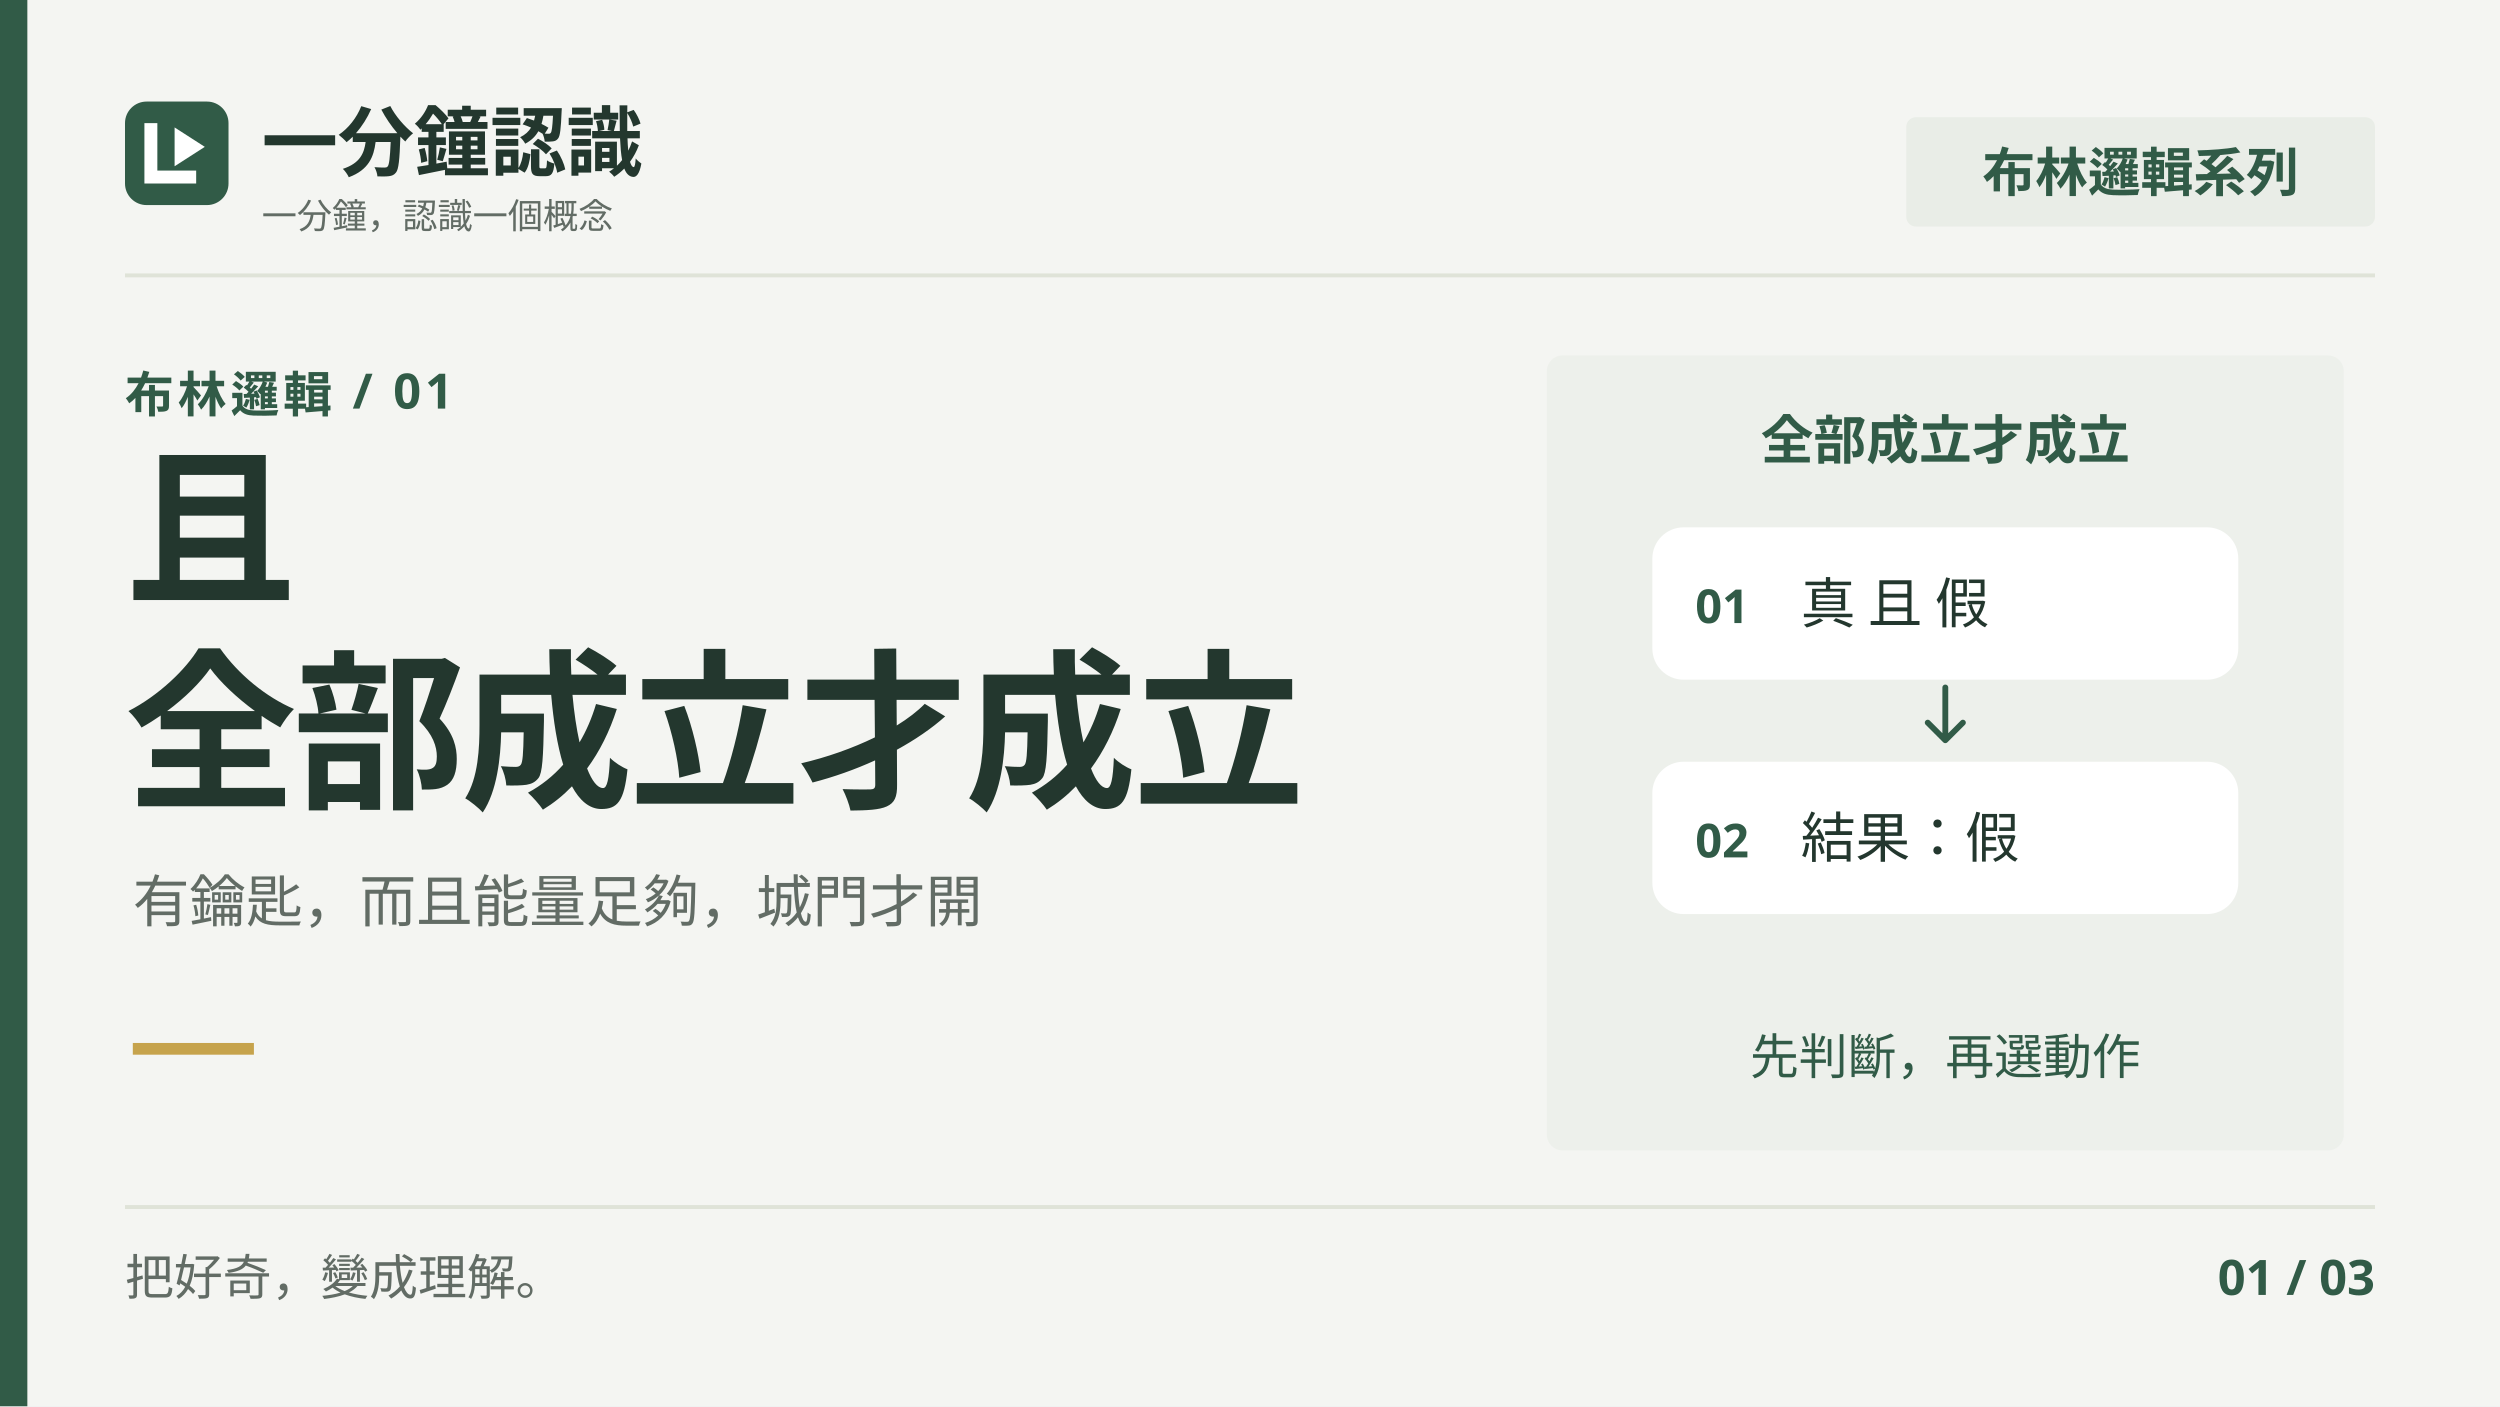
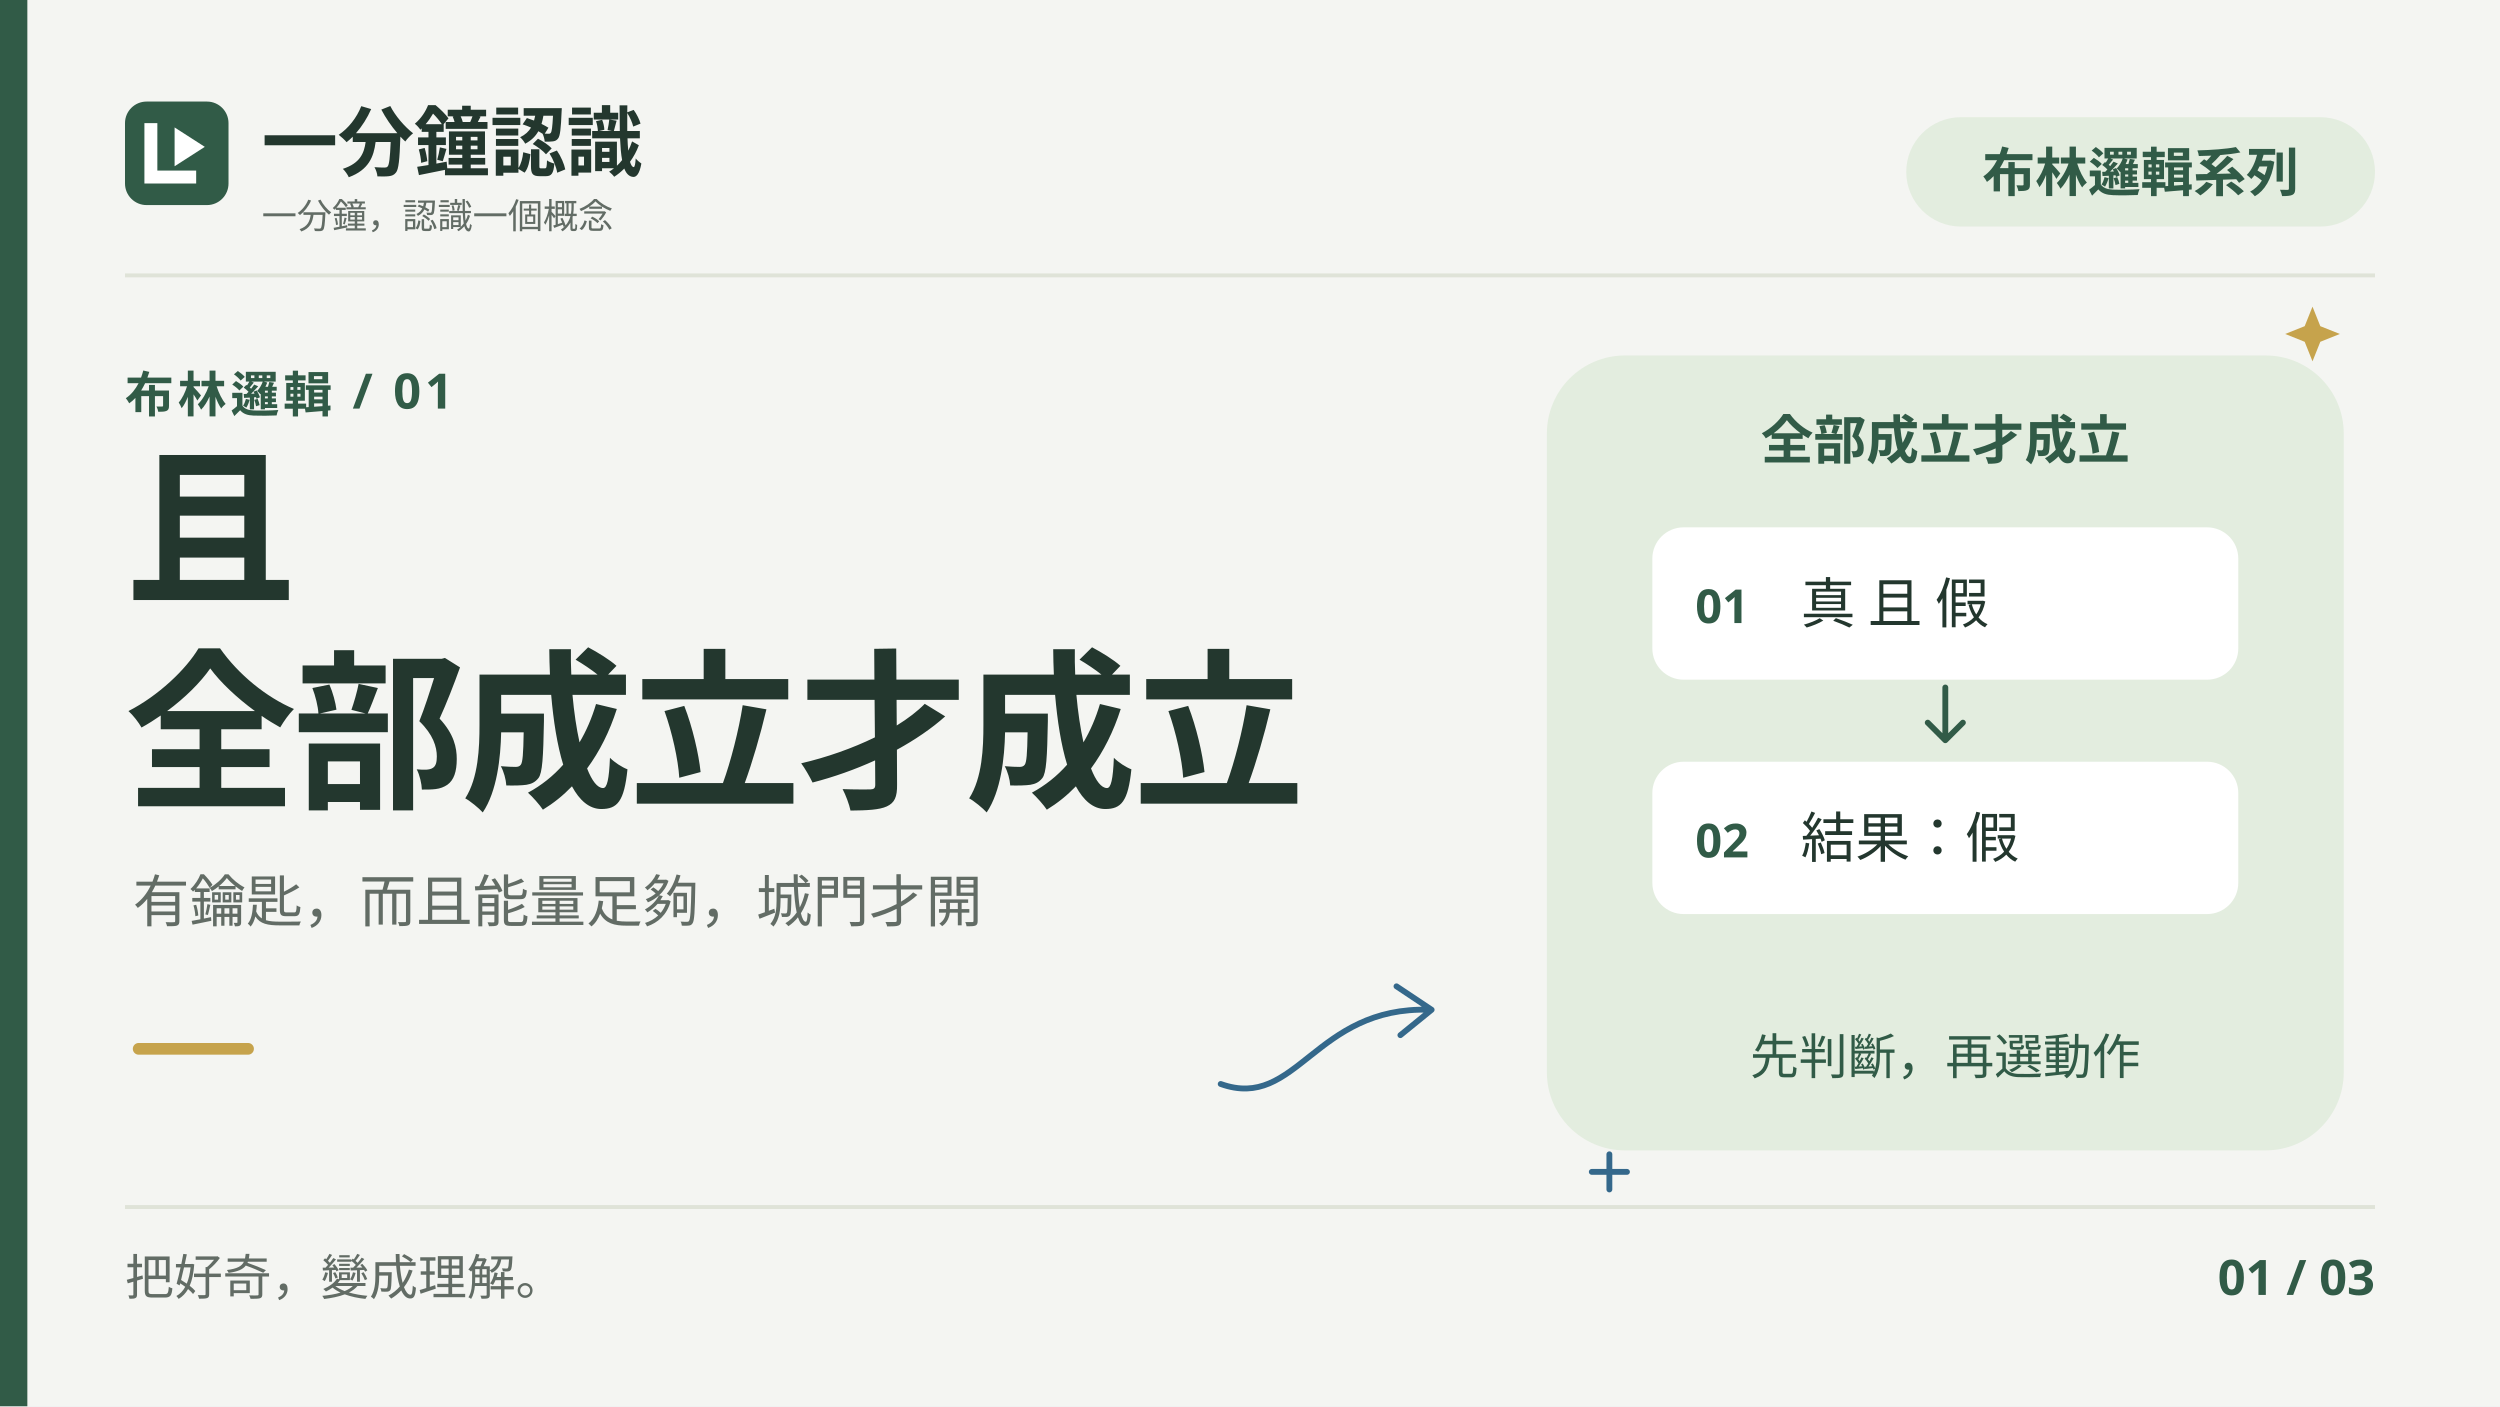
<svg xmlns="http://www.w3.org/2000/svg" width="1280" height="720" viewBox="0 0 1280 720" role="img" aria-labelledby="title desc">
  <g font-family="Microsoft JhengHei, PingFang TC, Noto Sans TC, sans-serif">
    <rect x="0" y="0" width="1280" height="720" rx="0" fill="#f4f5f2" />
    <rect x="0" y="0" width="14" height="720" rx="0" fill="#315b47" />
    <path d="M64 141h1152M64 618h1152" stroke="#dfe3d8" stroke-width="2" />
    <svg x="64" y="52" width="53" height="53" viewBox="0 0 48 48">
      <rect width="48" height="48" rx="10" fill="#315b47" />
      <path d="M15 10v22h18v6H9V10z" fill="#ffffff" />
      <path d="m23 12 14 9-14 9z" fill="#ffffff" />
    </svg>
    <text x="134" y="87" font-size="39" fill="#23372e" font-weight="800">一分鐘認識</text>
    <text x="134" y="117" font-size="18" fill="#626c65">一分鐘，認識一個概念</text>
-     <rect x="976" y="60" width="240" height="56" rx="5" fill="#e9ede7" />
+     <rect x="976" y="60" width="240" height="56" rx="28" fill="#e3eddf" />
    <text x="1096" y="98" font-size="27" fill="#315b47" text-anchor="middle" font-weight="700">布林邏輯系列</text>
-     <rect x="792" y="182" width="408" height="407" rx="8" fill="#edf0eb" />
+     <rect x="792" y="182" width="408" height="407" rx="40" fill="#e3eddf" />
    <text x="64" y="211" font-size="25" fill="#315b47" font-weight="700" letter-spacing="2">布林邏輯 / 01</text>
    <text x="64" y="303" font-size="88" fill="#23372e" font-weight="800" letter-spacing="-2">且</text>
    <text x="64" y="407" font-size="88" fill="#23372e" font-weight="800" letter-spacing="-2">全部成立才成立</text>
    <text x="68" y="472" font-size="29" fill="#626c65">有鑰匙，而且能量足夠，城門才開</text>
-     <rect x="68" y="534" width="62" height="6" rx="0" fill="#c6a34c" />
+     <rect x="68" y="534" width="62" height="6" rx="3" fill="#c6a34c" />
+     <path d="M625 555c39 14 48-40 107-38m-17-12 18 12-16 13" fill="none" stroke="#34688b" stroke-width="3" stroke-linecap="round" stroke-linejoin="round" />
+     <path d="m1184 157 4 10 10 4-10 4-4 10-4-10-10-4 10-4Z" fill="#c6a34c" />
+     <path d="M824 591v18m-9-9h18" fill="none" stroke="#34688b" stroke-width="3" stroke-linecap="round" />
    <text x="996" y="235" font-size="27" fill="#315b47" text-anchor="middle" font-weight="700">全部成立才成立</text>
    <rect x="846" y="270" width="300" height="78" rx="16" fill="#ffffff" />
    <text x="868" y="319" font-size="24" fill="#315b47" font-weight="700">01</text>
    <text x="922" y="319" font-size="28" fill="#23372e">真 且 假</text>
    <path d="M996 352v27m-9-9 9 9 9-9" fill="none" stroke="#315b47" stroke-width="3" stroke-linecap="round" stroke-linejoin="round" />
    <rect x="846" y="390" width="300" height="78" rx="16" fill="#ffffff" />
    <text x="868" y="439" font-size="24" fill="#315b47" font-weight="700">02</text>
    <text x="922" y="439" font-size="28" fill="#23372e">結果：假</text>
    <text x="996" y="550" font-size="25" fill="#315b47" text-anchor="middle">先判斷，再選動作</text>
    <text x="64" y="663" font-size="25" fill="#626c65">把好奇，變成理解。</text>
    <text x="1216" y="663" font-size="25" fill="#315b47" text-anchor="end" font-weight="700">01 / 03</text>
  </g>
</svg>
